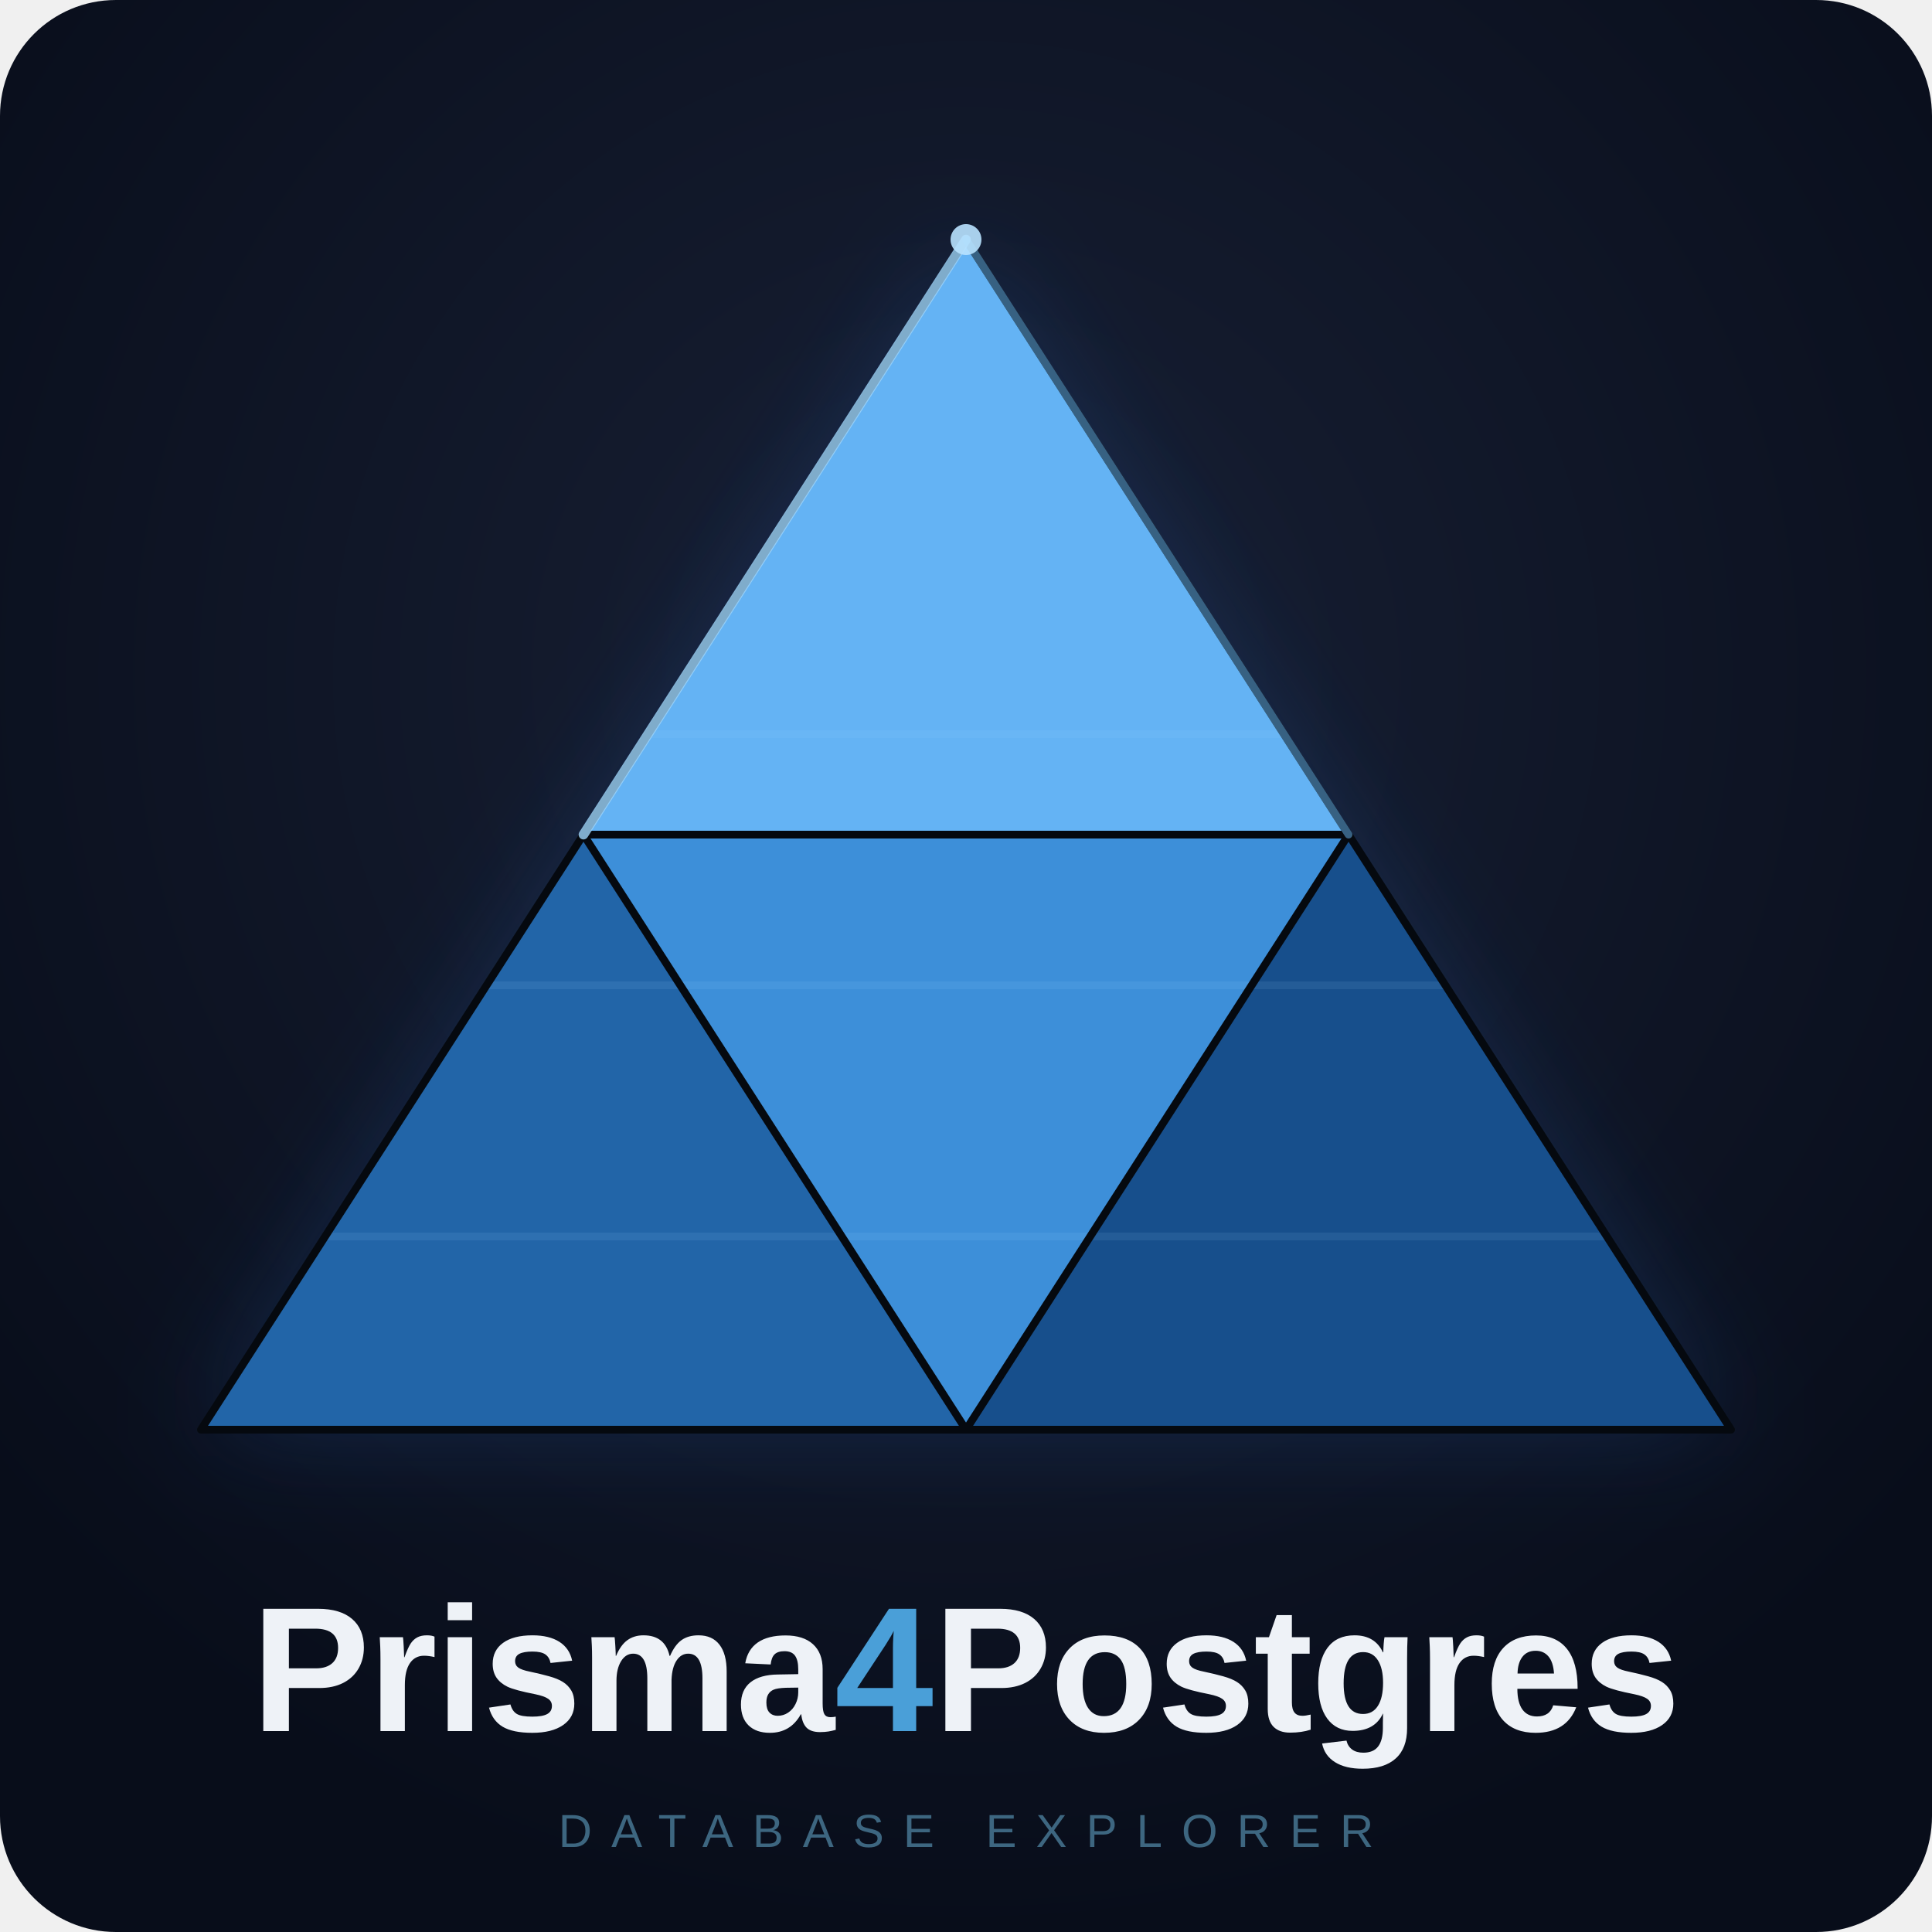
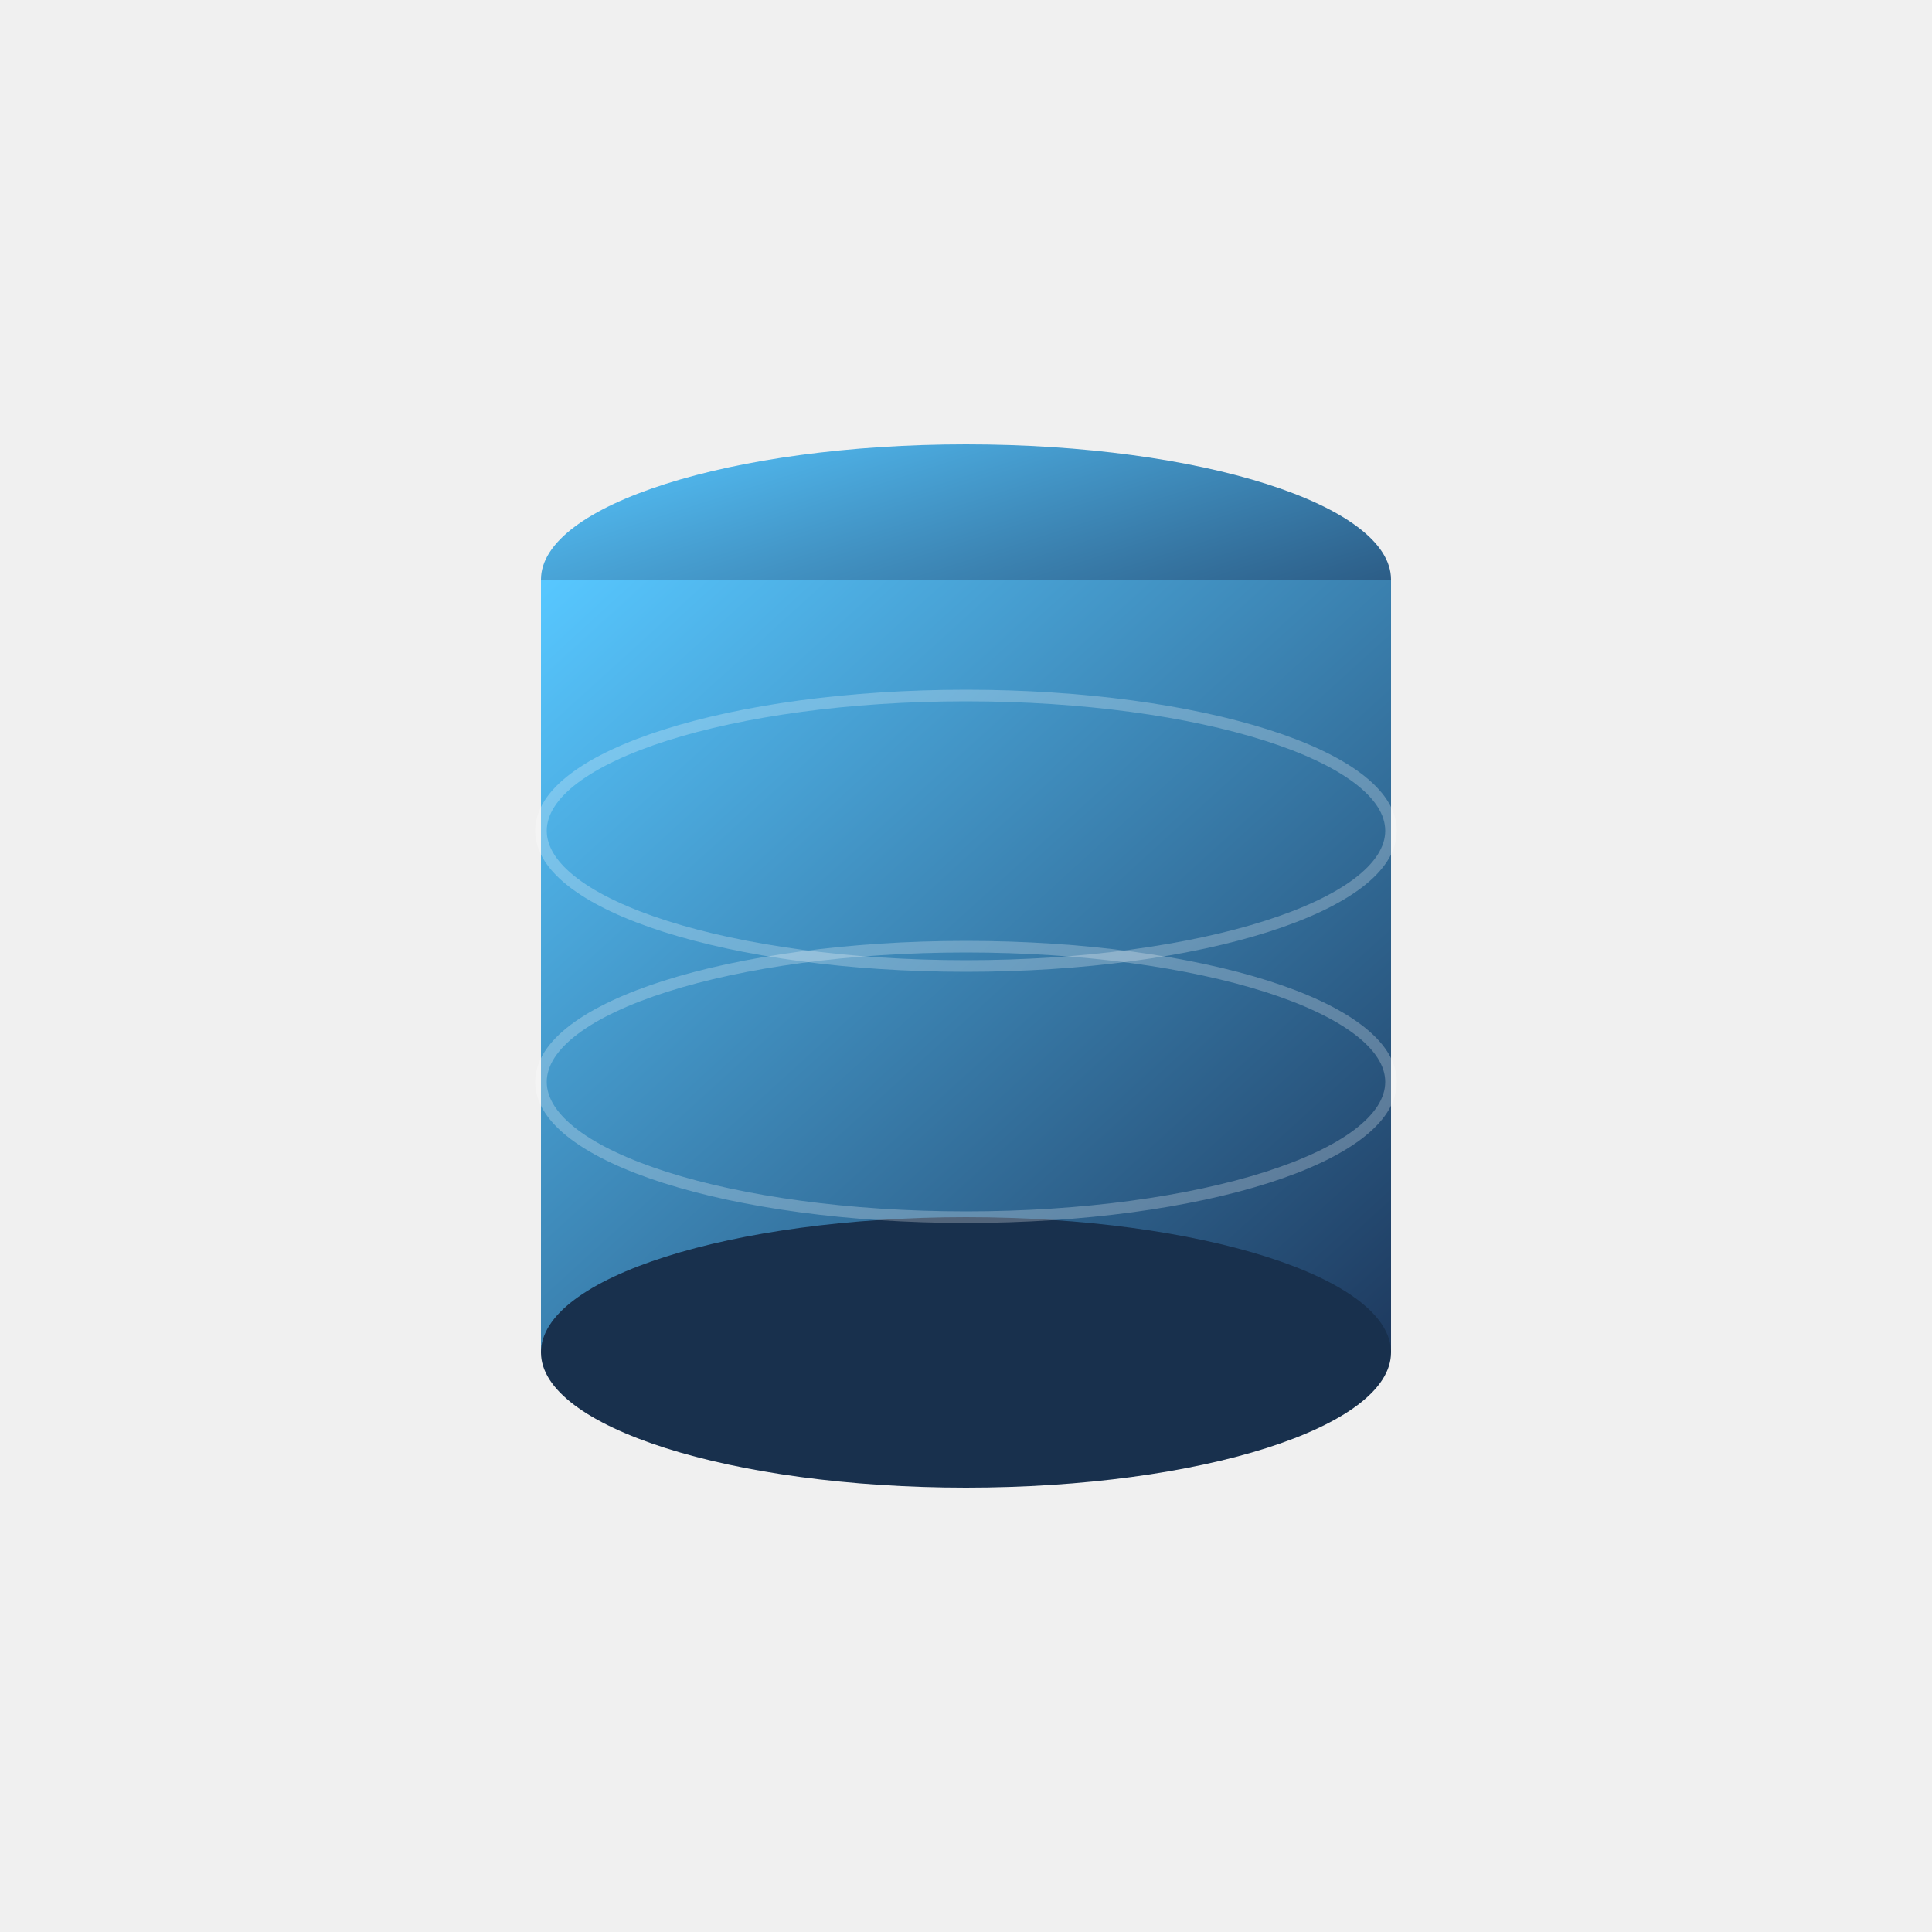
- <svg xmlns="http://www.w3.org/2000/svg" viewBox="0 0 500 500" width="500" height="500">
+ <svg xmlns="http://www.w3.org/2000/svg" viewBox="0 0 500 500">
  <defs>
-     <radialGradient id="bg" cx="50%" cy="35%" r="65%">
-       <stop offset="0%" stop-color="#182035" />
-       <stop offset="100%" stop-color="#080d1a" />
-     </radialGradient>
-     <filter id="glow" x="-30%" y="-30%" width="160%" height="160%">
-       <feGaussianBlur stdDeviation="14" result="b" />
-       <feMerge>
-         <feMergeNode in="b" />
-         <feMergeNode in="SourceGraphic" />
-       </feMerge>
-     </filter>
-     <clipPath id="prismClip">
-       <polygon points="250,62 52,370 448,370" />
-     </clipPath>
+     <linearGradient id="db" x1="0%" y1="0%" x2="100%" y2="100%">
+       <stop offset="0%" stop-color="#57C7FF" />
+       <stop offset="100%" stop-color="#1E3A5F" />
+     </linearGradient>
  </defs>
-   <rect width="500" height="500" fill="url(#bg)" rx="30" />
-   <polygon points="250,62 52,370 448,370" fill="#2255a0" opacity="0.30" filter="url(#glow)" />
-   <polygon points="250,62 151,216 349,216" fill="#64b3f4" />
-   <polygon points="151,216 250,370 349,216" fill="#3d8fd9" />
-   <polygon points="52,370 151,216 250,370" fill="#2265a8" />
-   <polygon points="448,370 349,216 250,370" fill="#174f8c" />
-   <g clip-path="url(#prismClip)" opacity="0.10">
-     <line x1="0" y1="190" x2="500" y2="190" stroke="#9dd4fa" stroke-width="2" />
-     <line x1="0" y1="255" x2="500" y2="255" stroke="#9dd4fa" stroke-width="2" />
-     <line x1="0" y1="320" x2="500" y2="320" stroke="#9dd4fa" stroke-width="2" />
+   <g transform="translate(250 250)">
+     <ellipse cx="0" cy="-100" rx="110" ry="35" fill="url(#db)" />
+     <rect x="-110" y="-100" width="220" height="200" fill="url(#db)" />
+     <ellipse cx="0" cy="100" rx="110" ry="35" fill="#18304D" />
+     <ellipse cx="0" cy="-35" rx="110" ry="35" fill="none" stroke="#FFFFFF" stroke-opacity="0.25" stroke-width="3" />
+     <ellipse cx="0" cy="30" rx="110" ry="35" fill="none" stroke="#FFFFFF" stroke-opacity="0.25" stroke-width="3" />
  </g>
-   <g fill="none" stroke="#05090f" stroke-width="2" stroke-linejoin="round">
-     <polygon points="250,62 52,370 448,370" />
-     <line x1="151" y1="216" x2="349" y2="216" />
-     <line x1="151" y1="216" x2="250" y2="370" />
-     <line x1="349" y1="216" x2="250" y2="370" />
-   </g>
-   <line x1="250" y1="62" x2="151" y2="216" stroke="#9dd4fa" stroke-width="2.5" stroke-linecap="round" opacity="0.80" />
-   <line x1="250" y1="62" x2="349" y2="216" stroke="#6ab9f5" stroke-width="2.0" stroke-linecap="round" opacity="0.50" />
-   <circle cx="250" cy="62" r="4" fill="#b8e2ff" opacity="0.90" />
-   <text x="250" y="448" font-family="'Segoe UI','Helvetica Neue',Arial,sans-serif" font-size="46" font-weight="800" fill="#eef2f7" text-anchor="middle" letter-spacing="-0.5">Prisma<tspan fill="#4a9fd8">4</tspan>Postgres</text>
-   <text x="250" y="478" font-family="'Segoe UI','Helvetica Neue',Arial,sans-serif" font-size="12" font-weight="500" fill="#3d6680" text-anchor="middle" letter-spacing="5">DATABASE EXPLORER</text>
</svg>
